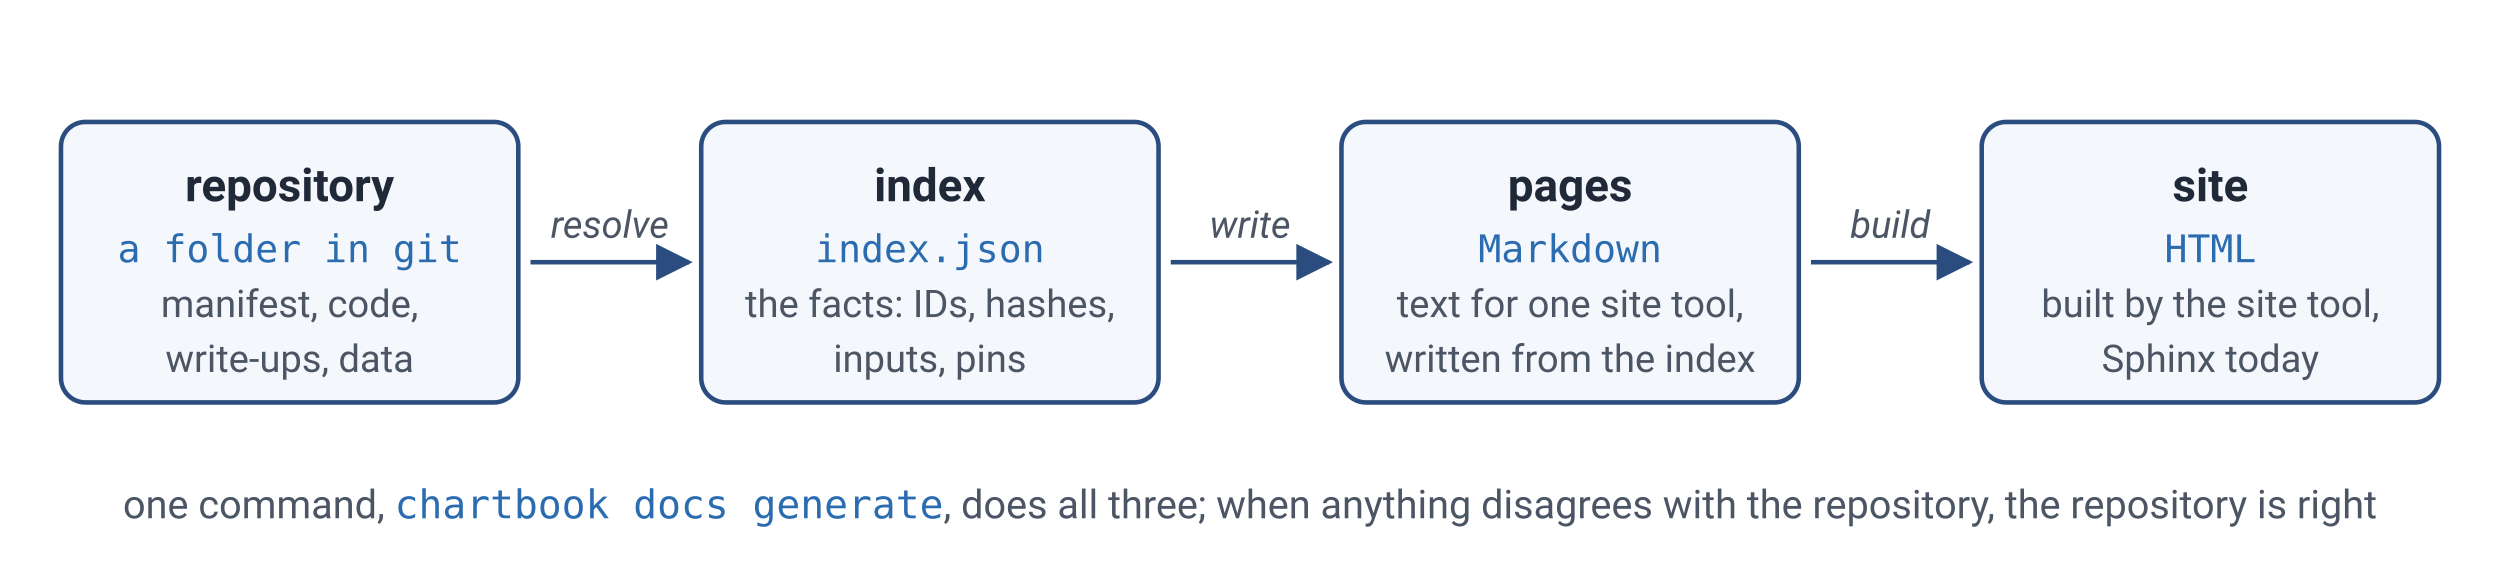
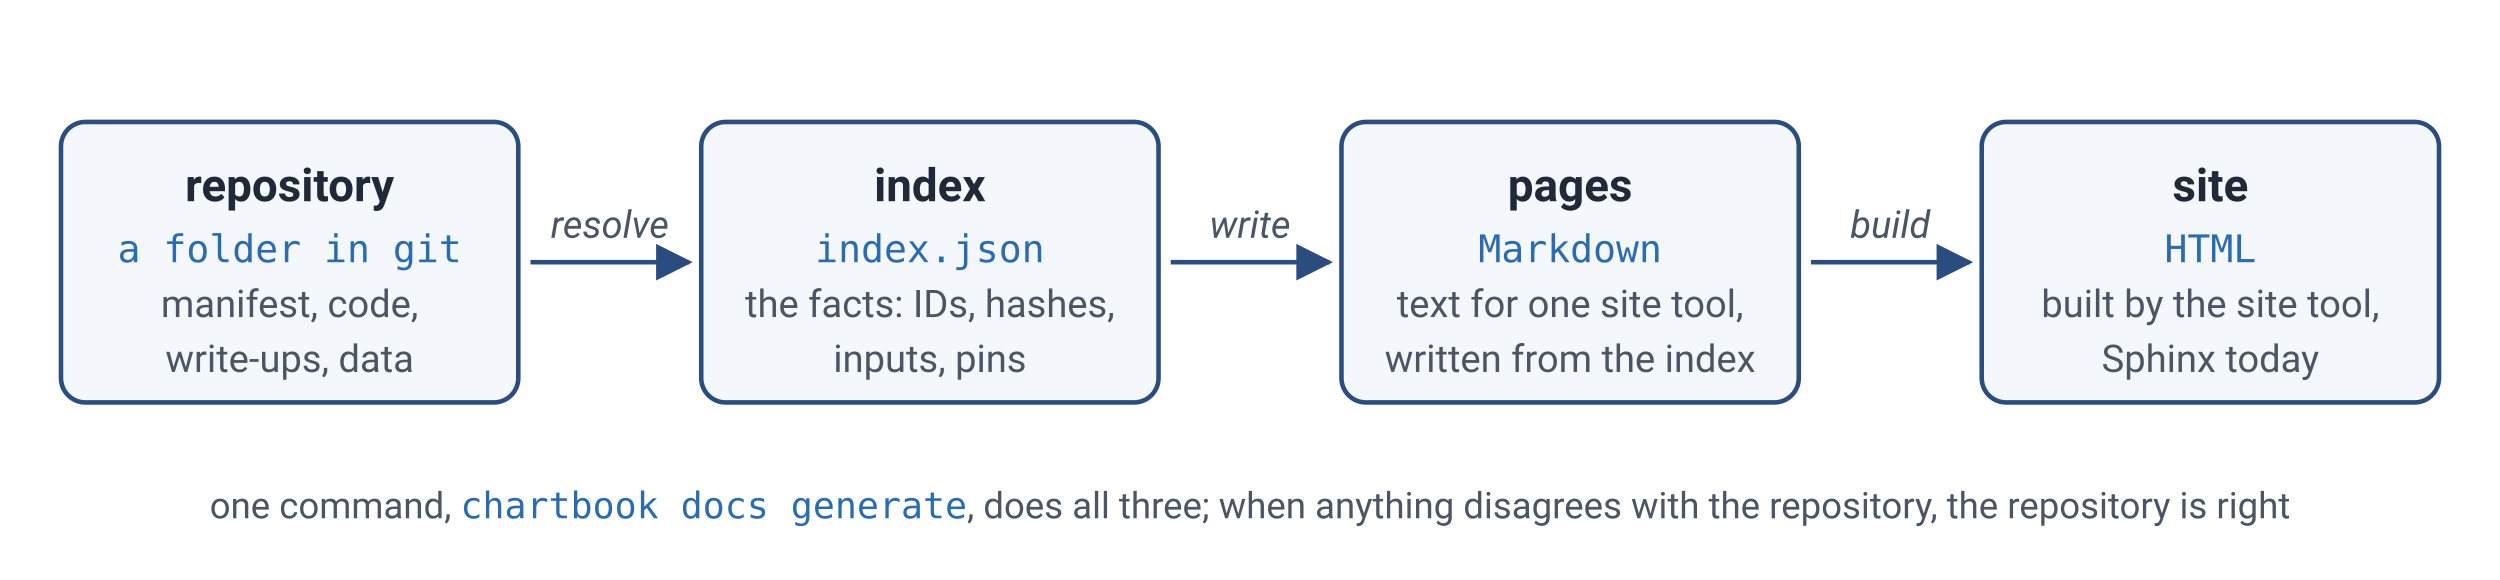
<svg xmlns="http://www.w3.org/2000/svg" viewBox="0 0 820 190" width="820" height="190" font-family="-apple-system, BlinkMacSystemFont, Segoe UI, Roboto, Helvetica, Arial, sans-serif" font-size="14">
  <defs>
    <marker id="a" viewBox="0 0 10 10" refX="9" refY="5" markerWidth="8" markerHeight="8" orient="auto-start-reverse">
      <path d="M 0 0 L 10 5 L 0 10 z" fill="#2b4c7e" />
    </marker>
  </defs>
  <rect x="20" y="40" width="150" height="92" rx="8" fill="#f4f7fb" stroke="#2b4c7e" stroke-width="1.5" />
  <text x="95.0" y="66" text-anchor="middle" fill="#1f2937" font-size="15" font-weight="600">repository</text>
  <text x="95.0" y="86" text-anchor="middle" fill="#2b6cb0" font-size="12.5" font-family="SFMono-Regular, Menlo, Consolas, monospace">a folder in git</text>
  <text x="95.0" y="104" text-anchor="middle" fill="#4b5563" font-size="12.5">manifest, code,</text>
  <text x="95.0" y="122" text-anchor="middle" fill="#4b5563" font-size="12.5">write-ups, data</text>
  <rect x="230" y="40" width="150" height="92" rx="8" fill="#f4f7fb" stroke="#2b4c7e" stroke-width="1.5" />
  <text x="305.0" y="66" text-anchor="middle" fill="#1f2937" font-size="15" font-weight="600">index</text>
  <text x="305.0" y="86" text-anchor="middle" fill="#2b6cb0" font-size="12.5" font-family="SFMono-Regular, Menlo, Consolas, monospace">index.json</text>
  <text x="305.0" y="104" text-anchor="middle" fill="#4b5563" font-size="12.5">the facts: IDs, hashes,</text>
  <text x="305.0" y="122" text-anchor="middle" fill="#4b5563" font-size="12.5">inputs, pins</text>
  <rect x="440" y="40" width="150" height="92" rx="8" fill="#f4f7fb" stroke="#2b4c7e" stroke-width="1.5" />
  <text x="515.0" y="66" text-anchor="middle" fill="#1f2937" font-size="15" font-weight="600">pages</text>
  <text x="515.0" y="86" text-anchor="middle" fill="#2b6cb0" font-size="12.5" font-family="SFMono-Regular, Menlo, Consolas, monospace">Markdown</text>
  <text x="515.0" y="104" text-anchor="middle" fill="#4b5563" font-size="12.5">text for one site tool,</text>
  <text x="515.0" y="122" text-anchor="middle" fill="#4b5563" font-size="12.5">written from the index</text>
  <rect x="650" y="40" width="150" height="92" rx="8" fill="#f4f7fb" stroke="#2b4c7e" stroke-width="1.5" />
  <text x="725.0" y="66" text-anchor="middle" fill="#1f2937" font-size="15" font-weight="600">site</text>
  <text x="725.0" y="86" text-anchor="middle" fill="#2b6cb0" font-size="12.5" font-family="SFMono-Regular, Menlo, Consolas, monospace">HTML</text>
  <text x="725.0" y="104" text-anchor="middle" fill="#4b5563" font-size="12.5">built by the site tool,</text>
  <text x="725.0" y="122" text-anchor="middle" fill="#4b5563" font-size="12.5">Sphinx today</text>
  <line x1="174" y1="86.0" x2="226" y2="86.0" stroke="#2b4c7e" stroke-width="1.5" marker-end="url(#a)" />
  <text x="200.0" y="78.0" text-anchor="middle" fill="#4b5563" font-size="12.5" font-style="italic">resolve</text>
  <line x1="384" y1="86.0" x2="436" y2="86.0" stroke="#2b4c7e" stroke-width="1.5" marker-end="url(#a)" />
  <text x="410.0" y="78.0" text-anchor="middle" fill="#4b5563" font-size="12.5" font-style="italic">write</text>
  <line x1="594" y1="86.0" x2="646" y2="86.0" stroke="#2b4c7e" stroke-width="1.5" marker-end="url(#a)" />
  <text x="620.0" y="78.0" text-anchor="middle" fill="#4b5563" font-size="12.5" font-style="italic">build</text>
-   <text x="410.0" y="170" text-anchor="middle" fill="#4b5563" font-size="13">one command, <tspan font-family="SFMono-Regular, Menlo, Consolas, monospace" fill="#2b6cb0">chartbook docs generate</tspan>, does all three; when anything disagrees with the repository, the repository is right</text>
+   <text x="410.0" y="170" text-anchor="middle" fill="#4b5563" font-size="12">one command, <tspan font-family="SFMono-Regular, Menlo, Consolas, monospace" fill="#2b6cb0">chartbook docs generate</tspan>, does all three; when anything disagrees with the repository, the repository is right</text>
</svg>
